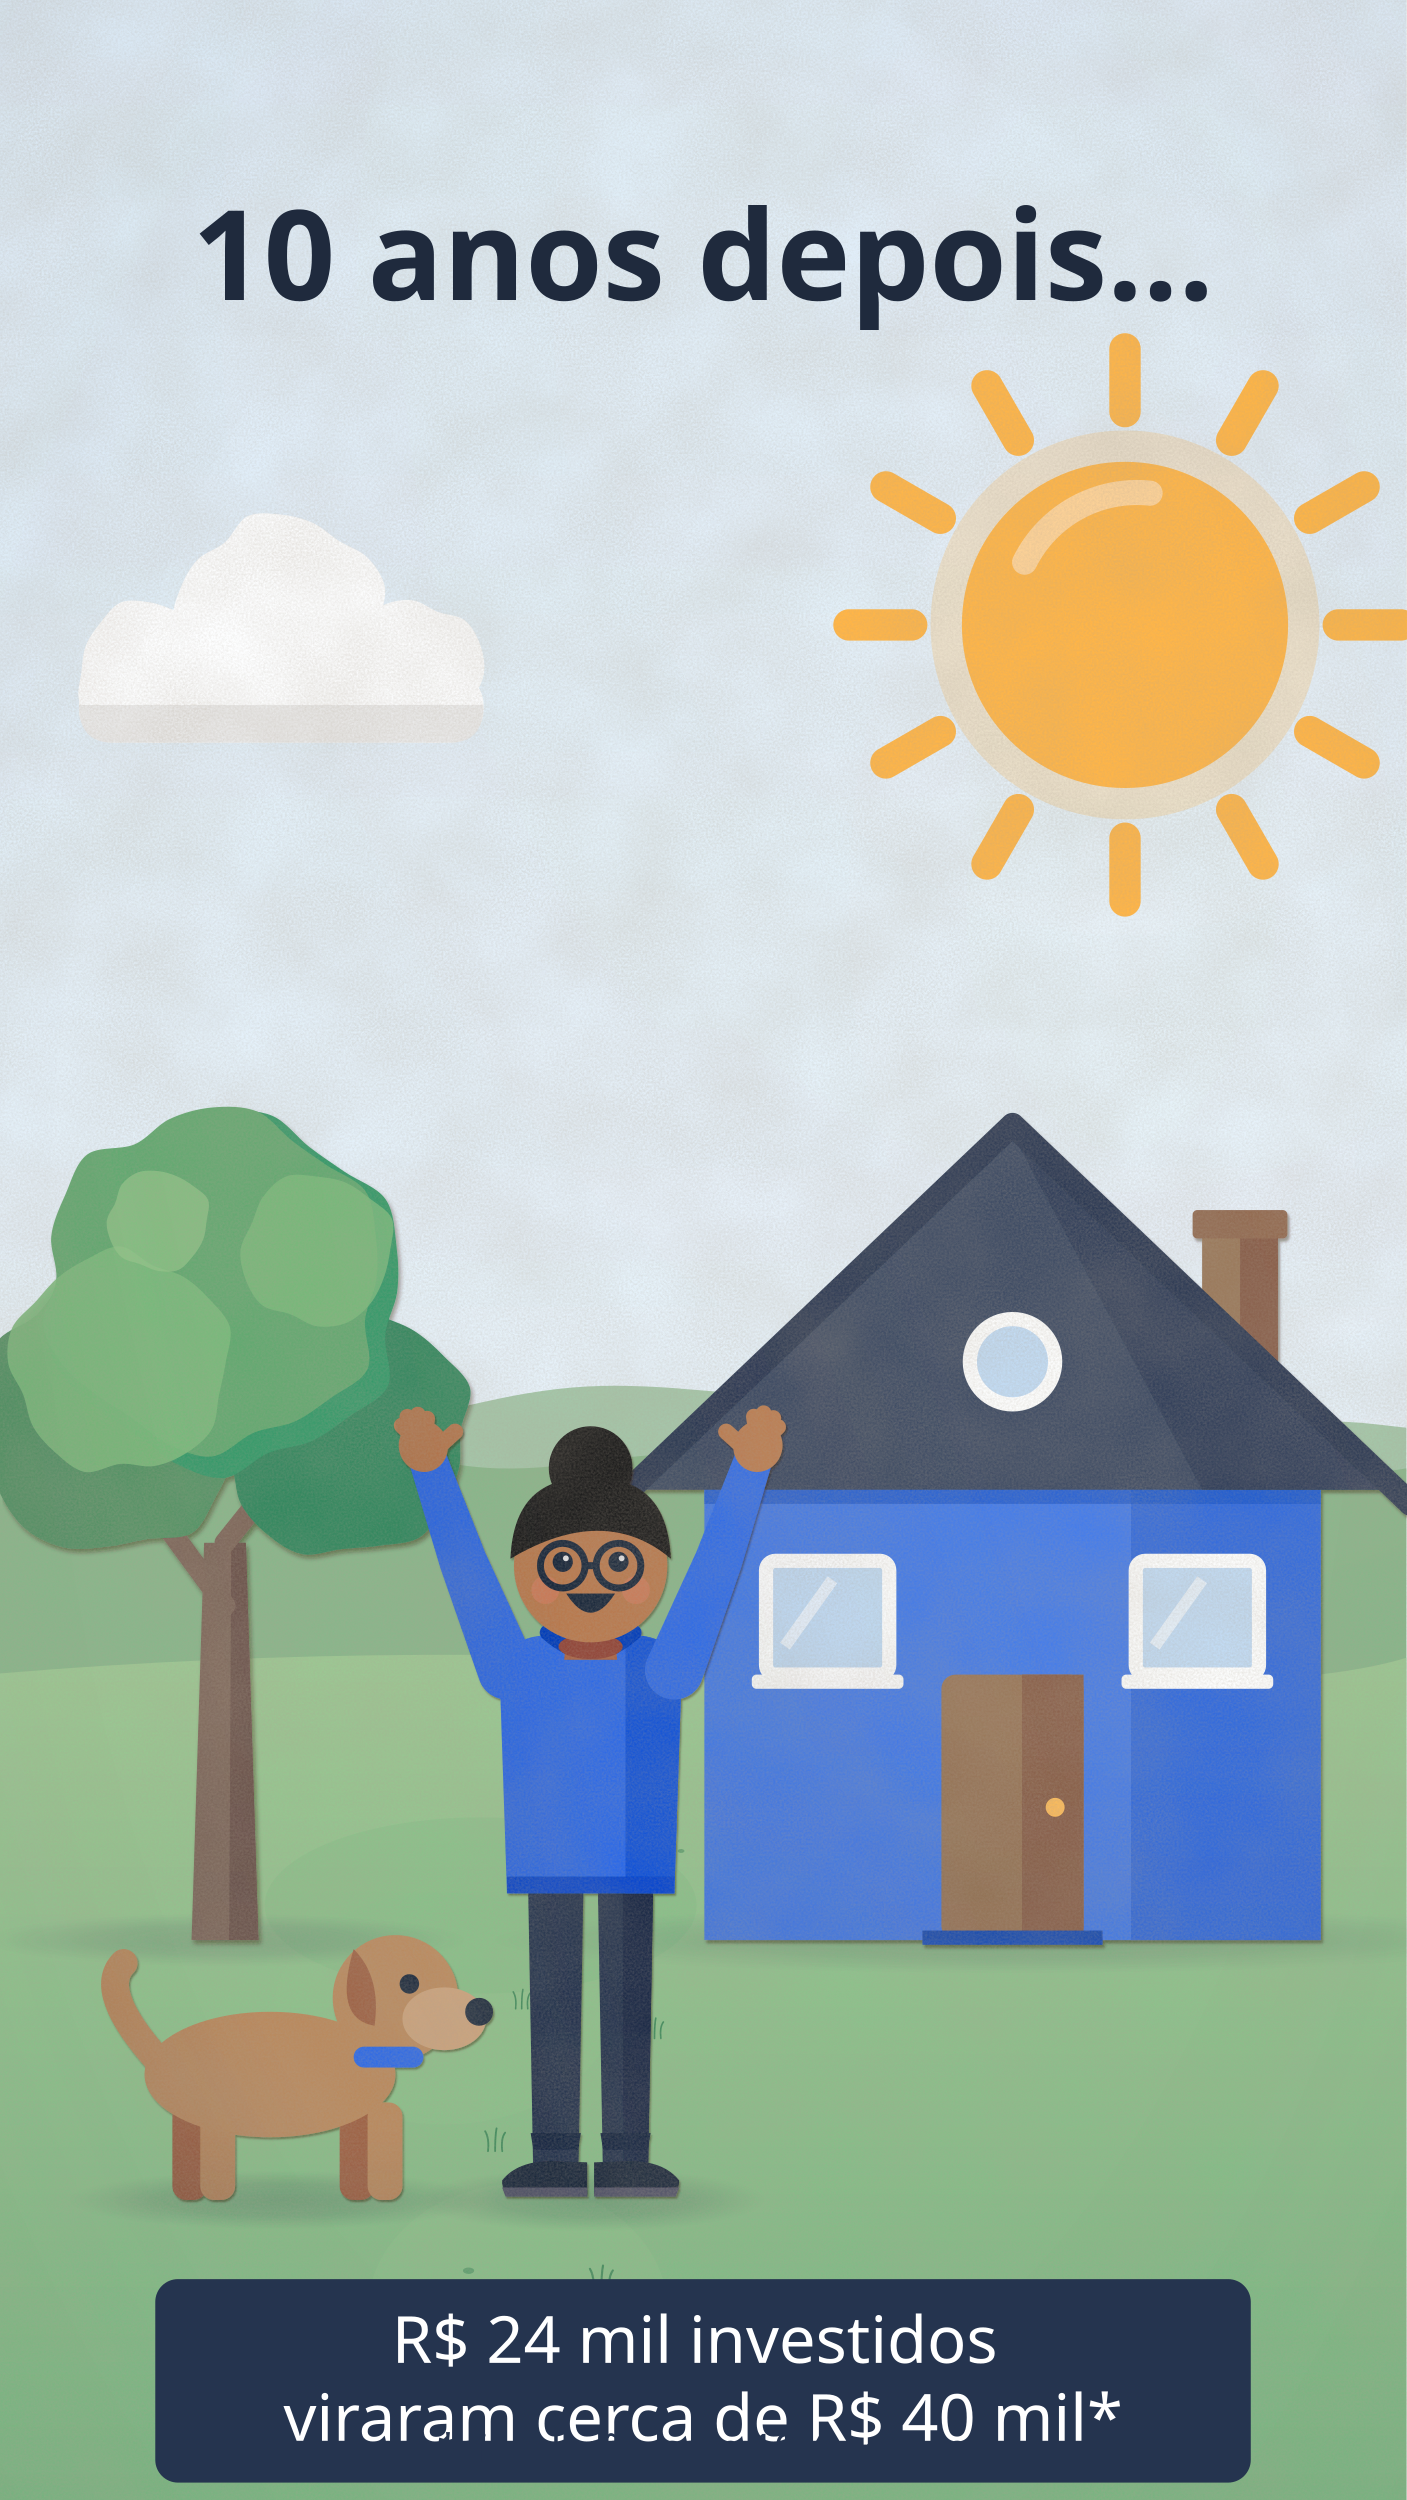
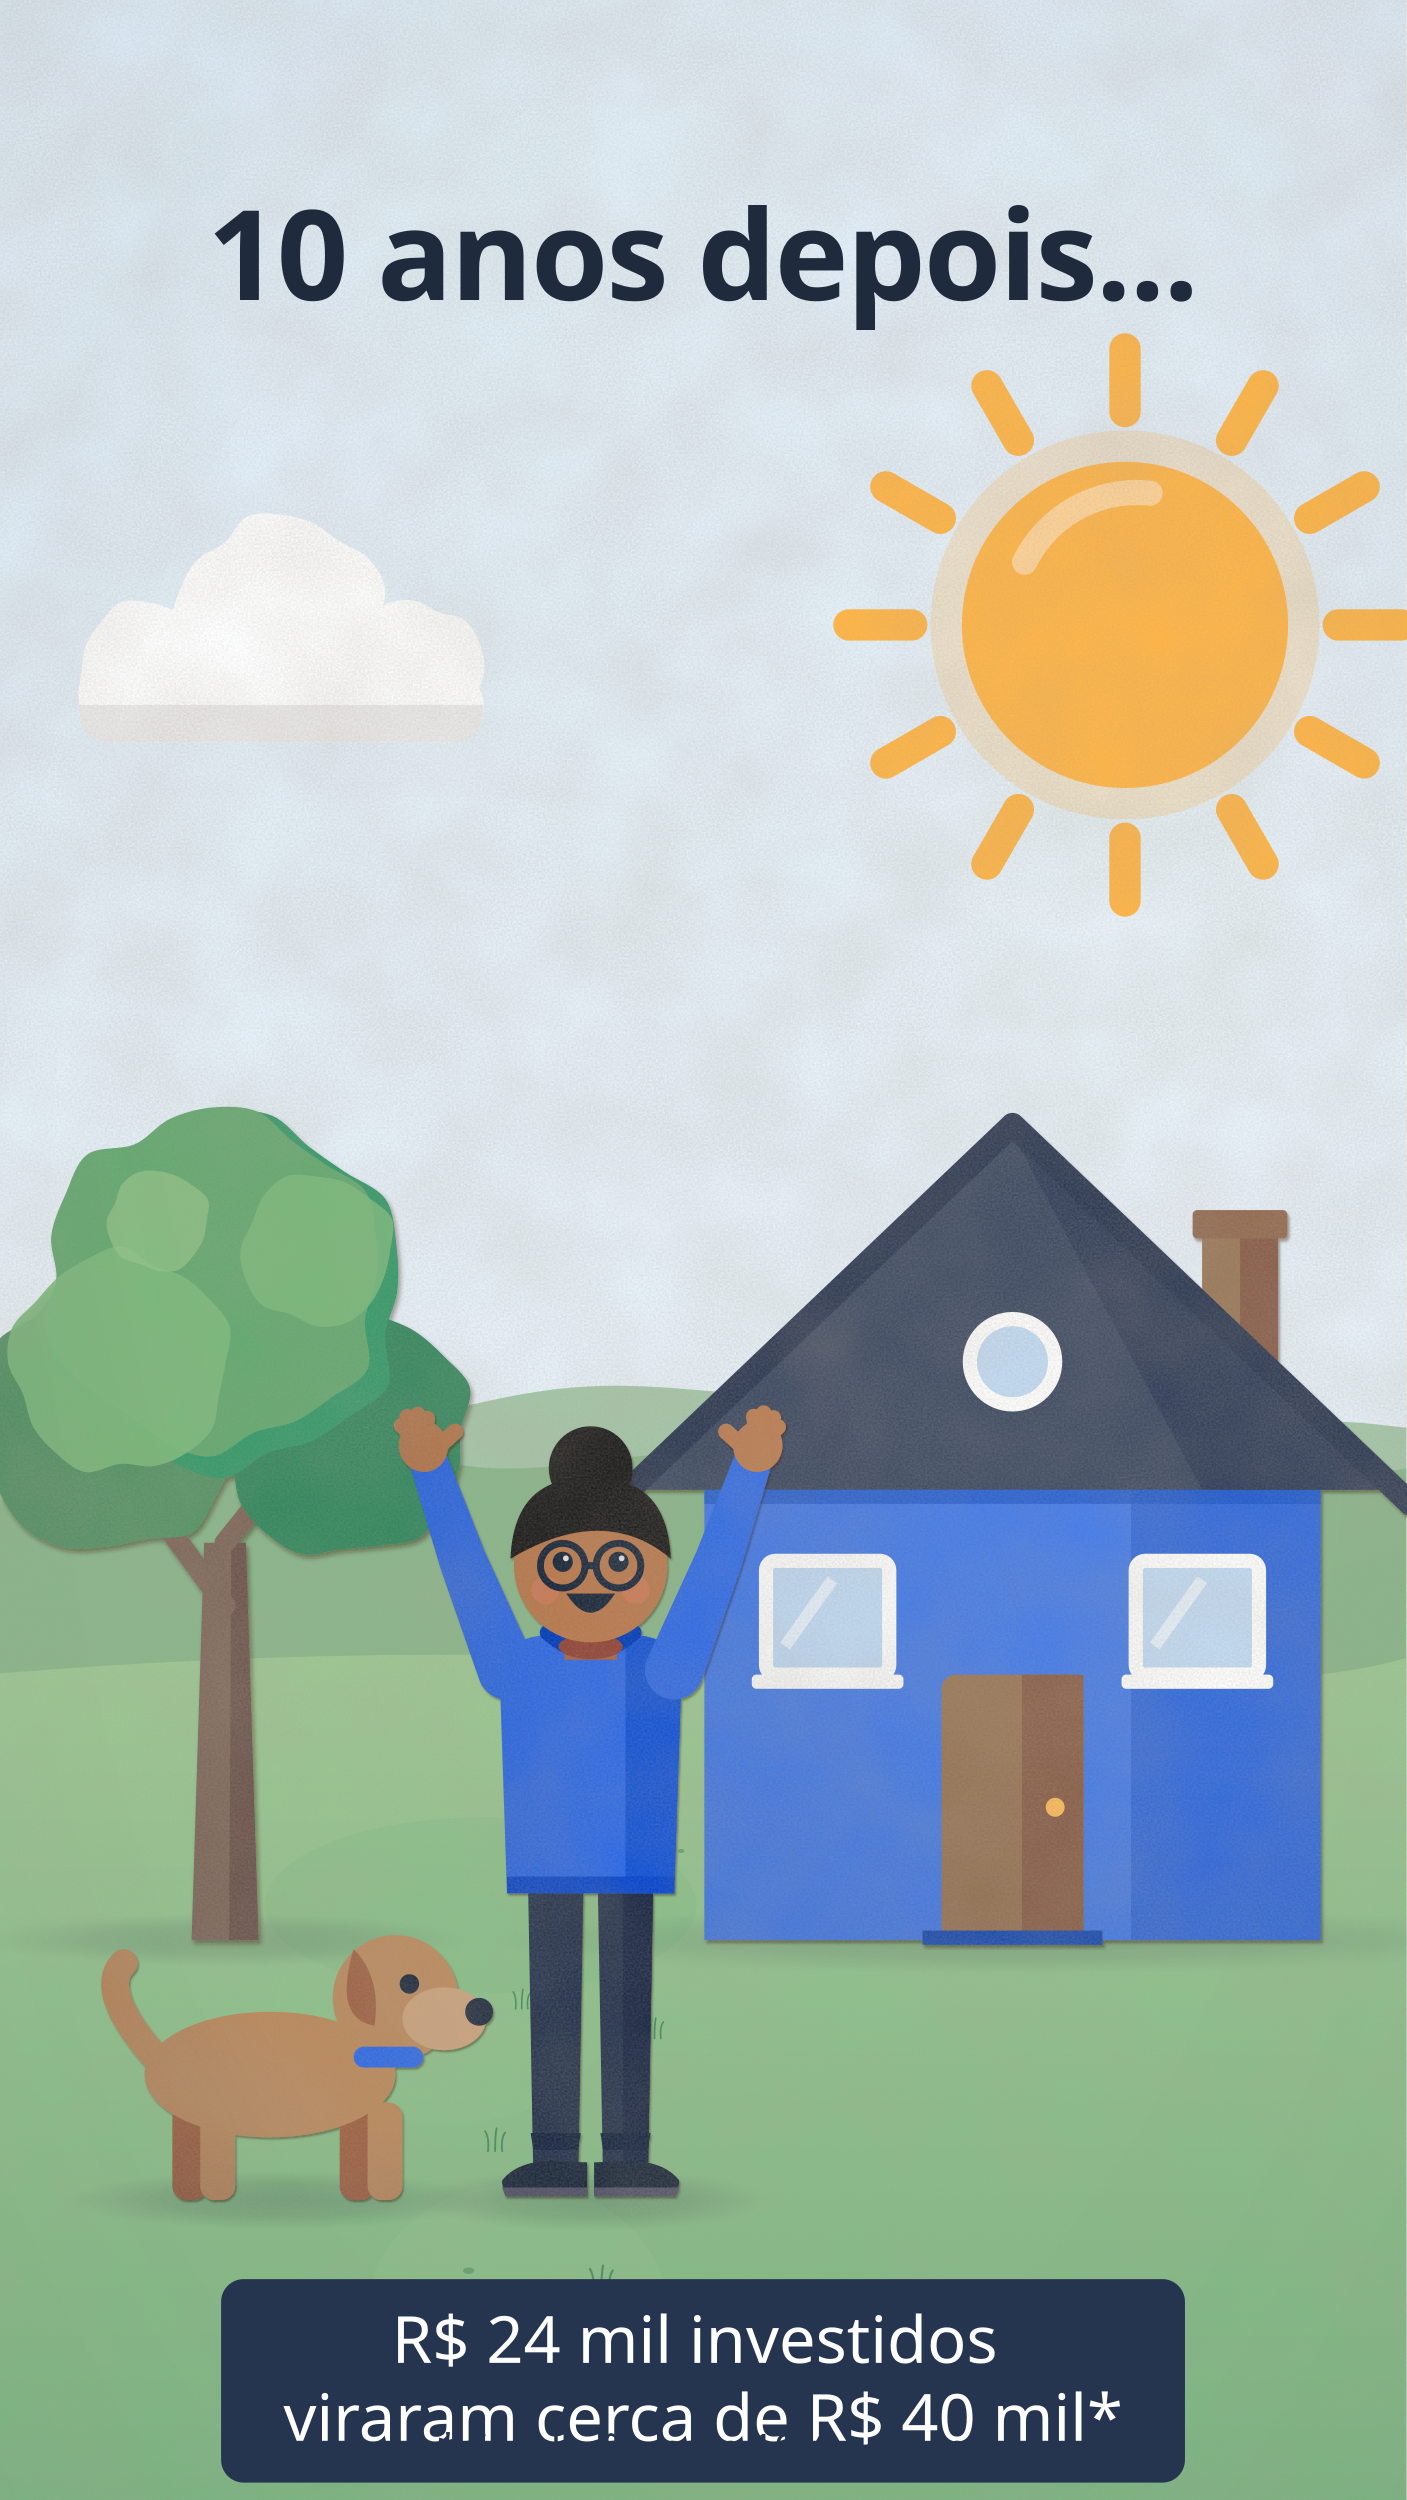
<svg xmlns="http://www.w3.org/2000/svg" width="720" height="1280" viewBox="0 0 720 1280">
  <defs>
    <linearGradient id="sky" x1="0" y1="0" x2="0" y2="1">
      <stop offset="0" stop-color="#DCEBF7" />
      <stop offset="0.55" stop-color="#e6f1f9" />
      <stop offset="0.85" stop-color="#EFF6FC" />
      <stop offset="1" stop-color="#EEF5FB" />
    </linearGradient>
    <linearGradient id="ground" x1="0" y1="0" x2="0" y2="1">
      <stop offset="0" stop-color="#9CC793" />
      <stop offset="1" stop-color="#7AB582" />
    </linearGradient>
    <radialGradient id="cshadow">
      <stop offset="0" stop-color="rgb(31,42,61)" stop-opacity="0.195" />
      <stop offset="0.55" stop-color="rgb(31,42,61)" stop-opacity="0.143" />
      <stop offset="1" stop-color="rgb(31,42,61)" stop-opacity="0" />
    </radialGradient>
    <filter id="hazeFar" color-interpolation-filters="sRGB">
      <feColorMatrix type="matrix" values="0.68 0 0 0 0.299 0 0.68 0 0 0.307 0 0 0.68 0 0.315 0 0 0 1 0" />
    </filter>
    <filter id="hazeMid" color-interpolation-filters="sRGB">
      <feColorMatrix type="matrix" values="0.87 0 0 0 0.121 0 0.87 0 0 0.125 0 0 0.87 0 0.128 0 0 0 1 0" />
    </filter>
    <linearGradient id="lgLight" x1="1" y1="0" x2="0" y2="0.35">
      <stop offset="0" stop-color="#FFF4DE" stop-opacity="0.047" />
      <stop offset="0.42" stop-color="#FFF4DE" stop-opacity="0" />
    </linearGradient>
    <linearGradient id="lgShade" x1="1" y1="0" x2="0" y2="0.35">
      <stop offset="0.6" stop-color="rgb(31,42,61)" stop-opacity="0" />
      <stop offset="1" stop-color="rgb(31,42,61)" stop-opacity="0.090" />
    </linearGradient>
    <linearGradient id="lgAO" x1="0" y1="0" x2="0" y2="1">
      <stop offset="0.72" stop-color="rgb(31,42,61)" stop-opacity="0" />
      <stop offset="1" stop-color="rgb(31,42,61)" stop-opacity="0.058" />
    </linearGradient>
    <filter id="toWhite" color-interpolation-filters="sRGB">
      <feColorMatrix values="0 0 0 0 1 0 0 0 0 1 0 0 0 0 1 0 0 0 1 0" />
    </filter>
    <filter id="castF" x="-30%" y="-30%" width="160%" height="160%" color-interpolation-filters="sRGB">
      <feColorMatrix values="0 0 0 0 0.122 0 0 0 0 0.165 0 0 0 0 0.239 0 0 0 1 0" />
      <feGaussianBlur stdDeviation="3.8" />
    </filter>
    <clipPath id="groundClip">
      <rect y="844.8" width="720" height="1280" />
    </clipPath>
    <radialGradient id="glow" cx="0.8" cy="0.15" r="0.75">
      <stop offset="0" stop-color="#FFF4DE" stop-opacity="0.099" />
      <stop offset="1" stop-color="#FFF4DE" stop-opacity="0" />
    </radialGradient>
    <linearGradient id="falloff" x1="1" y1="0" x2="0" y2="0">
      <stop offset="0.35" stop-color="rgb(31,42,61)" stop-opacity="0" />
      <stop offset="1" stop-color="rgb(31,42,61)" stop-opacity="0.023" />
    </linearGradient>
    <radialGradient id="sunGlow" cx="0.800" cy="0.363" r="0.32">
      <stop offset="0" stop-color="#FFF4DE" stop-opacity="0.068" />
      <stop offset="0.45" stop-color="#FFF4DE" stop-opacity="0.025" />
      <stop offset="1" stop-color="#FFF4DE" stop-opacity="0" />
    </radialGradient>
    <radialGradient id="vignette" cx="0.5" cy="0.5" r="0.75">
      <stop offset="0.6" stop-color="rgb(31,42,61)" stop-opacity="0" />
      <stop offset="1" stop-color="rgb(31,42,61)" stop-opacity="0.031" />
    </radialGradient>
  </defs>
  <rect width="720" height="1280" fill="url(#sky)" />
  <path d="M 0 731.2 Q 0.0 731.2 15.0 728.9 Q 30.0 726.6 45.0 725.2 Q 60.0 723.9 75.0 724.1 Q 90.0 724.3 105.0 725.9 Q 120.0 727.4 135.0 728.8 Q 150.0 730.3 165.0 730.3 Q 180.0 730.3 195.0 728.2 Q 210.0 726.2 225.0 722.8 Q 240.0 719.4 255.0 716.2 Q 270.0 713.0 285.0 711.2 Q 300.0 709.5 315.0 709.5 Q 330.0 709.6 345.0 710.7 Q 360.0 711.9 375.0 713.2 Q 390.0 714.6 405.0 715.7 Q 420.0 716.8 435.0 718.0 Q 450.0 719.3 465.0 721.2 Q 480.0 723.1 495.0 725.7 Q 510.0 728.3 525.0 730.9 Q 540.0 733.4 555.0 734.7 Q 570.0 736.1 585.0 735.6 Q 600.0 735.0 615.0 733.2 Q 630.0 731.4 645.0 729.7 Q 660.0 728.0 675.0 727.8 Q 690.0 727.5 705.0 729.3 L 720.0 731.0 L 720.0 1280.0 L 0 1280.0 Z" fill="#a4c6a9" />
  <path d="M 0 750.8 Q 0.0 750.8 15.0 749.1 Q 30.0 747.3 45.0 745.4 Q 60.0 743.5 75.0 740.9 Q 90.0 738.4 105.0 736.1 Q 120.0 733.8 135.0 733.4 Q 150.0 733.0 165.0 735.3 Q 180.0 737.6 195.0 741.4 Q 210.0 745.3 225.0 748.3 Q 240.0 751.3 255.0 751.8 Q 270.0 752.2 285.0 750.5 Q 300.0 748.8 315.0 746.9 Q 330.0 744.9 345.0 744.6 Q 360.0 744.3 375.0 745.9 Q 390.0 747.4 405.0 749.7 Q 420.0 752.0 435.0 753.7 Q 450.0 755.5 465.0 756.7 Q 480.0 758.0 495.0 759.7 Q 510.0 761.5 525.0 764.4 Q 540.0 767.3 555.0 770.4 Q 570.0 773.5 585.0 774.9 Q 600.0 776.3 615.0 774.6 Q 630.0 773.0 645.0 768.9 Q 660.0 764.8 675.0 760.6 Q 690.0 756.3 705.0 754.1 L 720.0 751.8 L 720.0 1280.0 L 0 1280.0 Z" fill="#89b68b" />
  <path d="M0 856.8 Q216 838.8 432 854.8 T720 848.8 L720 1280 L0 1280 Z" fill="url(#ground)" />
  <ellipse cx="227.2" cy="1028.3" rx="86.6" ry="59.4" fill="#91C28D" fill-opacity="0.35" stroke-opacity="0.35" />
  <ellipse cx="246.1" cy="975.6" rx="110.6" ry="45.1" fill="#80B984" fill-opacity="0.35" stroke-opacity="0.35" />
  <ellipse cx="265.1" cy="1184.0" rx="77.0" ry="65.7" fill="#91C28D" fill-opacity="0.35" stroke-opacity="0.35" />
  <g transform="translate(185.4 1088.7) scale(0.71)">
    <ellipse cx="0" cy="0" rx="3.5" ry="2" fill="#448D5F" fill-opacity="0.6" stroke-opacity="0.6" />
  </g>
  <g transform="translate(199.0 1012.4) scale(0.60)">
    <path d="M -5 0 Q -4 -9 -7 -14 M 0 0 Q 0 -11 1 -16 M 5 0 Q 4 -9 7 -13" stroke="#448D5F" stroke-width="1.3" fill="none" stroke-linecap="round" />
  </g>
  <g transform="translate(212.6 1267.3) scale(0.98)">
    <path d="M -5 0 Q -4 -9 -7 -14 M 0 0 Q 0 -11 1 -16 M 5 0 Q 4 -9 7 -13" stroke="#448D5F" stroke-width="1.3" fill="none" stroke-linecap="round" />
  </g>
  <g transform="translate(226.2 1217.2) scale(0.91)">
    <path d="M -5 0 Q -4 -9 -7 -14 M 0 0 Q 0 -11 1 -16 M 5 0 Q 4 -9 7 -13" stroke="#448D5F" stroke-width="1.3" fill="none" stroke-linecap="round" />
  </g>
  <g transform="translate(239.9 1162.6) scale(0.82)">
    <ellipse cx="0" cy="0" rx="3.5" ry="2" fill="#448D5F" fill-opacity="0.6" stroke-opacity="0.6" />
  </g>
  <g transform="translate(253.5 1101.4) scale(0.73)">
    <path d="M -5 0 Q -4 -9 -7 -14 M 0 0 Q 0 -11 1 -16 M 5 0 Q 4 -9 7 -13" stroke="#448D5F" stroke-width="1.3" fill="none" stroke-linecap="round" />
  </g>
  <g transform="translate(267.1 1028.5) scale(0.62)">
    <path d="M -5 0 Q -4 -9 -7 -14 M 0 0 Q 0 -11 1 -16 M 5 0 Q 4 -9 7 -13" stroke="#448D5F" stroke-width="1.3" fill="none" stroke-linecap="round" />
  </g>
  <g transform="translate(280.7 918.8) scale(0.46)">
    <path d="M -5 0 Q -4 -9 -7 -14 M 0 0 Q 0 -11 1 -16 M 5 0 Q 4 -9 7 -13" stroke="#448D5F" stroke-width="1.3" fill="none" stroke-linecap="round" />
  </g>
  <g transform="translate(294.3 1227.0) scale(0.92)">
    <ellipse cx="0" cy="0" rx="3.5" ry="2" fill="#448D5F" fill-opacity="0.6" stroke-opacity="0.6" />
  </g>
  <g transform="translate(307.9 1173.4) scale(0.84)">
    <path d="M -5 0 Q -4 -9 -7 -14 M 0 0 Q 0 -11 1 -16 M 5 0 Q 4 -9 7 -13" stroke="#448D5F" stroke-width="1.3" fill="none" stroke-linecap="round" />
  </g>
  <g transform="translate(335.1 1043.7) scale(0.65)">
    <path d="M -5 0 Q -4 -9 -7 -14 M 0 0 Q 0 -11 1 -16 M 5 0 Q 4 -9 7 -13" stroke="#448D5F" stroke-width="1.3" fill="none" stroke-linecap="round" />
  </g>
  <g transform="translate(348.7 947.7) scale(0.50)">
    <ellipse cx="0" cy="0" rx="3.5" ry="2" fill="#448D5F" fill-opacity="0.6" stroke-opacity="0.6" />
  </g>
  <g transform="translate(362.3 1236.6) scale(0.94)">
    <path d="M -5 0 Q -4 -9 -7 -14 M 0 0 Q 0 -11 1 -16 M 5 0 Q 4 -9 7 -13" stroke="#448D5F" stroke-width="1.3" fill="none" stroke-linecap="round" />
  </g>
  <rect width="720" height="960" fill="url(#glow)" style="mix-blend-mode: screen;" />
  <rect width="720" height="1280" fill="url(#sunGlow)" style="mix-blend-mode: screen;" />
  <g style="isolation: isolate;">
    <g id="sol" transform="translate(576.0 464.5) scale(3.212)">
      <g id="b_sol">
        <circle cx="0" cy="-45" r="31" fill="#FFB547" fill-opacity="0.25" stroke-opacity="0.25" />
        <path d="M34 -45 L44 -45" stroke="#FFB547" stroke-width="5" stroke-linecap="round" />
        <path d="M29.44 -28 L38.11 -23" stroke="#FFB547" stroke-width="5" stroke-linecap="round" />
        <path d="M17 -15.56 L22 -6.89" stroke="#FFB547" stroke-width="5" stroke-linecap="round" />
        <path d="M0 -11 L0 -1" stroke="#FFB547" stroke-width="5" stroke-linecap="round" />
        <path d="M-17 -15.56 L-22 -6.89" stroke="#FFB547" stroke-width="5" stroke-linecap="round" />
        <path d="M-29.44 -28 L-38.11 -23" stroke="#FFB547" stroke-width="5" stroke-linecap="round" />
        <path d="M-34 -45 L-44 -45" stroke="#FFB547" stroke-width="5" stroke-linecap="round" />
        <path d="M-29.44 -62 L-38.11 -67" stroke="#FFB547" stroke-width="5" stroke-linecap="round" />
        <path d="M-17 -74.44 L-22 -83.11" stroke="#FFB547" stroke-width="5" stroke-linecap="round" />
        <path d="M0 -79 L0 -89" stroke="#FFB547" stroke-width="5" stroke-linecap="round" />
        <path d="M17 -74.44 L22 -83.11" stroke="#FFB547" stroke-width="5" stroke-linecap="round" />
        <path d="M29.44 -62 L38.11 -67" stroke="#FFB547" stroke-width="5" stroke-linecap="round" />
        <circle cx="0" cy="-45" r="26" fill="#FFB547" />
        <path d="M-16 -55 A20 20 0 0 1 4 -66" stroke="#FFD397" stroke-width="4" fill="none" stroke-linecap="round" />
      </g>
    </g>
  </g>
  <g style="isolation: isolate;">
    <g id="nuvem" transform="translate(144.0 380.2) scale(2.409)">
      <g id="b_nuvem">
        <g opacity="0.94">
          <path d="M-12.7 -15C-12.95 -13.14 -14.51 -11.53 -15.23 -9.71C-15.96 -7.89 -15.93 -5.58 -17.07 -4.07C-18.2 -2.55 -20.23 -1.31 -22.05 -0.64C-23.87 0.03 -26.09 0.14 -28 -0.05C-29.91 -0.24 -31.73 -1.03 -33.48 -1.77C-35.23 -2.51 -36.95 -3.3 -38.52 -4.48C-40.09 -5.66 -42.24 -7.08 -42.9 -8.83C-43.56 -10.58 -42.7 -13.04 -42.47 -15C-42.24 -16.96 -42.19 -18.86 -41.52 -20.6C-40.85 -22.34 -39.68 -23.92 -38.45 -25.45C-37.21 -26.98 -35.86 -29.05 -34.12 -29.78C-32.38 -30.5 -29.92 -30.1 -28 -29.81C-26.08 -29.52 -24.4 -28.72 -22.59 -28.06C-20.78 -27.4 -18.61 -27.05 -17.14 -25.86C-15.67 -24.67 -14.5 -22.71 -13.76 -20.9C-13.02 -19.09 -12.46 -16.86 -12.7 -15Z" fill="#FFFFFF" />
          <path d="M21.01 -26C20.76 -23.7 21.01 -21.5 20.48 -19.34C19.96 -17.18 18.95 -15.11 17.84 -13.04C16.74 -10.97 15.76 -8.07 13.85 -6.93C11.95 -5.8 8.73 -6.66 6.42 -6.24C4.11 -5.83 2.22 -4.68 0 -4.45C-2.22 -4.21 -4.61 -4.36 -6.88 -4.83C-9.15 -5.3 -11.88 -5.83 -13.61 -7.27C-15.34 -8.7 -16.23 -11.4 -17.27 -13.45C-18.31 -15.5 -18.9 -17.46 -19.85 -19.55C-20.8 -21.64 -22.73 -23.77 -22.99 -26C-23.24 -28.23 -22.23 -30.79 -21.36 -32.94C-20.49 -35.09 -19.31 -37.3 -17.76 -38.9C-16.2 -40.5 -13.77 -41 -12.01 -42.53C-10.25 -44.06 -9.18 -47.1 -7.18 -48.09C-5.18 -49.07 -2.32 -48.68 0 -48.45C2.32 -48.21 4.68 -47.6 6.72 -46.67C8.76 -45.74 10.32 -44.09 12.25 -42.86C14.19 -41.64 16.7 -40.93 18.32 -39.31C19.95 -37.69 21.55 -35.37 22 -33.15C22.45 -30.93 21.27 -28.3 21.01 -26Z" fill="#FFFFFF" />
          <path d="M43.12 -15C42.92 -13.11 41.81 -11.36 41.07 -9.59C40.32 -7.81 39.8 -5.92 38.64 -4.36C37.48 -2.8 35.9 -0.87 34.12 -0.22C32.35 0.43 29.95 -0.26 28 -0.47C26.05 -0.68 24.13 -0.79 22.4 -1.47C20.66 -2.16 19.15 -3.37 17.6 -4.6C16.05 -5.83 13.81 -7.1 13.1 -8.83C12.4 -10.56 13.08 -13.06 13.36 -15C13.64 -16.94 14.12 -18.69 14.77 -20.48C15.42 -22.27 16.04 -24.27 17.25 -25.75C18.47 -27.23 20.26 -28.61 22.05 -29.36C23.84 -30.1 26.13 -30.49 28 -30.22C29.87 -29.96 31.46 -28.47 33.29 -27.77C35.12 -27.06 37.49 -27.13 38.98 -25.98C40.48 -24.84 41.56 -22.73 42.24 -20.9C42.93 -19.07 43.31 -16.89 43.12 -15Z" fill="#FFFFFF" />
          <rect x="-43" y="-15" width="86" height="15" rx="7" fill="#FFFFFF" />
        </g>
        <path d="M-43 -8 Q-43 0 -36 0 L36 0 Q43 0 43 -8 Z" fill="#E8E8E8" fill-opacity="0.9" stroke-opacity="0.9" />
      </g>
    </g>
  </g>
  <g transform="translate(518.4 993.3) scale(2.427)" filter="url(#hazeMid)">
    <ellipse cx="0" cy="0" rx="110.0" ry="7.0" fill="url(#cshadow)" />
  </g>
  <g style="isolation: isolate;">
    <filter id="dr_casa" x="-20%" y="-20%" width="140%" height="150%">
      <feGaussianBlur in="SourceAlpha" stdDeviation="0.907" />
      <feOffset dx="1.030" dy="1.648" result="b" />
      <feFlood flood-color="#2B1D10" flood-opacity="0.42" />
      <feComposite in2="b" operator="in" result="sh" />
      <feMerge>
        <feMergeNode in="sh" />
        <feMergeNode in="SourceGraphic" />
      </feMerge>
    </filter>
    <g filter="url(#dr_casa)">
      <g id="casa" transform="translate(518.4 993.3) scale(2.427)" filter="url(#hazeMid)">
        <g id="b_casa">
          <rect x="40" y="-150" width="16" height="32" rx="0" fill="#8E6542" />
          <rect x="48" y="-150" width="8" height="32" rx="0" fill="#794630" />
          <rect x="38" y="-154" width="20" height="6" rx="1" fill="#845538" />
          <rect x="-65" y="-100" width="130" height="100" rx="0" fill="#2E6BE6" />
          <rect x="25" y="-100" width="40" height="100" rx="0" fill="#1957D7" />
          <path d="M-65 -100 L65 -100 L65 -92 L-65 -92 Z" fill="#003EBC" fill-opacity="0.6" stroke-opacity="0.6" />
          <path d="M-80 -95 L0 -170 L80 -95 Z" fill="#25344F" />
          <path d="M0 -170 L80 -95 L40 -95 Z" fill="#182743" />
          <path d="M-84 -92 L0 -172 L84 -92" stroke="#101F3B" stroke-width="5" fill="none" stroke-linejoin="round" stroke-linecap="round" />
          <rect x="-15" y="-56" width="30" height="56" rx="3" fill="#8E6542" />
          <rect x="2" y="-56" width="13" height="56" rx="0" fill="#7E4E34" />
          <circle cx="9" cy="-28" r="2" fill="#FFB547" />
          <rect x="-19" y="-2" width="38" height="3" rx="0" fill="#0036A9" />
          <rect x="-52" y="-80" width="26" height="24" rx="2" fill="#BCD7F2" stroke="#FFFFFF" stroke-width="3" />
          <path d="M-48 -62 L-38 -76" stroke="#FFFFFF" stroke-width="2.5" fill-opacity="0.6" stroke-opacity="0.6" />
          <rect x="-55" y="-56" width="32" height="3" rx="1" fill="#FFFFFF" />
          <rect x="26" y="-80" width="26" height="24" rx="2" fill="#BCD7F2" stroke="#FFFFFF" stroke-width="3" />
          <path d="M30 -62 L40 -76" stroke="#FFFFFF" stroke-width="2.5" fill-opacity="0.6" stroke-opacity="0.6" />
          <rect x="23" y="-56" width="32" height="3" rx="1" fill="#FFFFFF" />
          <circle cx="0" cy="-122" r="9" fill="#BCD7F2" stroke="#FFFFFF" stroke-width="3" />
        </g>
      </g>
    </g>
    <mask id="mk_casa" maskUnits="userSpaceOnUse" x="246.6" y="483.7" width="543.6" height="509.6">
      <use href="#b_casa" transform="translate(518.4 993.3) scale(2.427)" filter="url(#toWhite)" />
    </mask>
    <g mask="url(#mk_casa)" opacity="0.6">
      <rect x="246.6" y="483.7" width="543.6" height="509.6" fill="url(#lgLight)" style="mix-blend-mode: screen;" />
      <rect x="246.6" y="483.7" width="543.6" height="509.6" fill="url(#lgShade)" style="mix-blend-mode: multiply;" />
      <rect x="324.3" y="568.6" width="388.3" height="424.7" fill="url(#lgAO)" style="mix-blend-mode: multiply;" />
    </g>
  </g>
  <g transform="translate(115.2 993.3) scale(2.141)" filter="url(#hazeMid)">
    <ellipse cx="0" cy="0" rx="57.5" ry="6.3" fill="url(#cshadow)" />
  </g>
  <g style="isolation: isolate;">
    <filter id="dr_arv" x="-20%" y="-20%" width="140%" height="150%">
      <feGaussianBlur in="SourceAlpha" stdDeviation="1.027" />
      <feOffset dx="1.168" dy="1.868" result="b" />
      <feFlood flood-color="#2B1D10" flood-opacity="0.42" />
      <feComposite in2="b" operator="in" result="sh" />
      <feMerge>
        <feMergeNode in="sh" />
        <feMergeNode in="SourceGraphic" />
      </feMerge>
    </filter>
    <g filter="url(#dr_arv)">
      <g id="arv" transform="translate(115.2 993.3) scale(2.141)" filter="url(#hazeMid)">
        <g id="b_arv">
          <path d="M-8 0 L-5 -95 L5 -95 L8 0 Z" fill="#6E5444" />
          <path d="M1 0 L1.5 -95 L5 -95 L8 0 Z" fill="#5A3C33" />
          <path d="M0 -80 L-22 -110 M0 -95 L20 -120" stroke="#6E5444" stroke-width="5" stroke-linecap="round" />
          <path d="M2.31 -125C1.89 -121.62 2.66 -118.41 1.93 -115.28C1.19 -112.14 -0.48 -109.19 -2.12 -106.2C-3.76 -103.21 -5.17 -99.06 -7.91 -97.35C-10.65 -95.63 -15.2 -96.45 -18.55 -95.91C-21.9 -95.37 -24.74 -94.46 -28 -94.11C-31.26 -93.76 -34.89 -93.13 -38.14 -93.8C-41.39 -94.47 -44.94 -96.04 -47.51 -98.14C-50.09 -100.24 -52.11 -103.47 -53.6 -106.4C-55.08 -109.34 -55.06 -112.67 -56.41 -115.77C-57.76 -118.87 -61.27 -121.79 -61.69 -125C-62.11 -128.21 -60.24 -131.92 -58.94 -135.05C-57.64 -138.19 -56.14 -141.47 -53.9 -143.82C-51.66 -146.16 -48.12 -146.96 -45.53 -149.12C-42.93 -151.28 -41.25 -155.28 -38.33 -156.78C-35.4 -158.28 -31.33 -158.46 -28 -158.11C-24.67 -157.76 -21.38 -156.03 -18.36 -154.67C-15.34 -153.3 -12.65 -151.69 -9.89 -149.92C-7.14 -148.15 -4.21 -146.42 -1.82 -144.02C0.57 -141.63 3.77 -138.72 4.46 -135.55C5.14 -132.38 2.73 -128.38 2.31 -125Z" fill="#3D8550" />
          <path d="M56.38 -122C55.94 -118.83 56.6 -115.88 55.95 -112.92C55.3 -109.96 54.02 -106.99 52.46 -104.23C50.91 -101.47 49.2 -98.02 46.62 -96.37C44.05 -94.72 40.1 -94.79 36.99 -94.32C33.89 -93.84 31.11 -93.84 28 -93.51C24.89 -93.17 21.36 -91.7 18.35 -92.31C15.34 -92.92 12.38 -95.14 9.95 -97.15C7.51 -99.16 5.16 -101.68 3.76 -104.39C2.36 -107.1 2.77 -110.47 1.54 -113.4C0.31 -116.34 -3.18 -118.99 -3.62 -122C-4.06 -125.01 -2.37 -128.54 -1.11 -131.46C0.15 -134.37 1.84 -137.25 3.92 -139.49C6 -141.74 8.93 -142.93 11.36 -144.91C13.78 -146.89 15.68 -149.95 18.45 -151.38C21.23 -152.81 24.93 -153.84 28 -153.51C31.07 -153.17 34.03 -150.68 36.89 -149.37C39.76 -148.07 42.64 -147.31 45.21 -145.69C47.78 -144.07 50.07 -141.95 52.3 -139.65C54.53 -137.36 57.92 -134.88 58.6 -131.94C59.28 -129 56.82 -125.17 56.38 -122Z" fill="#19784A" />
          <path d="M41.17 -155C40.72 -151.46 38.68 -148.48 38.31 -144.73C37.94 -140.99 40.38 -135.76 38.96 -132.51C37.53 -129.26 32.8 -127.46 29.75 -125.25C26.69 -123.05 23.86 -120.74 20.62 -119.28C17.39 -117.82 13.76 -117.92 10.32 -116.47C6.89 -115.01 3.57 -111.02 0 -110.54C-3.57 -110.06 -7.73 -112.01 -11.09 -113.61C-14.45 -115.21 -17.15 -118.06 -20.13 -120.13C-23.12 -122.19 -26.1 -123.8 -29 -126C-31.89 -128.21 -35.24 -130.42 -37.49 -133.36C-39.74 -136.29 -42.21 -140 -42.5 -143.61C-42.79 -147.22 -39.55 -151.29 -39.21 -155C-38.87 -158.71 -40.84 -162.29 -40.46 -165.84C-40.08 -169.39 -38.44 -172.89 -36.92 -176.32C-35.41 -179.74 -34.27 -184.28 -31.38 -186.38C-28.49 -188.48 -23 -187.42 -19.57 -188.89C-16.14 -190.37 -14.04 -193.7 -10.78 -195.24C-7.52 -196.78 -3.68 -197.84 0 -198.16C3.68 -198.47 7.94 -198.52 11.28 -197.12C14.63 -195.71 17.16 -191.98 20.06 -189.74C22.96 -187.5 25.61 -185.77 28.67 -183.67C31.73 -181.57 36.34 -180.11 38.39 -177.16C40.45 -174.22 40.54 -169.68 41 -165.99C41.47 -162.29 41.62 -158.54 41.17 -155Z" fill="#1A8C54" />
          <path d="M36.21 -158C35.78 -154.63 33.84 -151.79 33.49 -148.22C33.13 -144.65 35.46 -139.67 34.1 -136.58C32.74 -133.49 28.24 -131.77 25.33 -129.67C22.42 -127.57 19.72 -125.38 16.64 -123.98C13.56 -122.59 10.11 -122.69 6.83 -121.3C3.56 -119.91 0.4 -116.11 -3 -115.66C-6.4 -115.2 -10.37 -117.06 -13.56 -118.58C-16.76 -120.11 -19.33 -122.82 -22.17 -124.79C-25.02 -126.76 -27.86 -128.29 -30.61 -130.39C-33.37 -132.48 -36.56 -134.59 -38.7 -137.39C-40.85 -140.18 -43.2 -143.72 -43.48 -147.15C-43.75 -150.59 -40.67 -154.47 -40.35 -158C-40.02 -161.53 -41.9 -164.94 -41.54 -168.33C-41.17 -171.71 -39.61 -175.04 -38.16 -178.3C-36.72 -181.56 -35.64 -185.89 -32.89 -187.89C-30.13 -189.88 -24.91 -188.87 -21.64 -190.28C-18.37 -191.69 -16.37 -194.85 -13.27 -196.32C-10.16 -197.79 -6.5 -198.8 -3 -199.1C0.5 -199.4 4.56 -199.45 7.75 -198.11C10.93 -196.77 13.34 -193.22 16.1 -191.09C18.86 -188.95 21.39 -187.3 24.3 -185.3C27.21 -183.31 31.6 -181.92 33.56 -179.11C35.52 -176.3 35.61 -171.98 36.05 -168.46C36.49 -164.95 36.64 -161.37 36.21 -158Z" fill="#4E9E5C" />
          <path d="M0.14 -138C-0.3 -135.31 -0.88 -132.99 -1.43 -130.34C-1.98 -127.7 -1.85 -124.46 -3.17 -122.14C-4.48 -119.82 -7.02 -117.88 -9.32 -116.42C-11.62 -114.95 -14.38 -113.77 -16.99 -113.34C-19.6 -112.92 -22.25 -114.1 -25 -113.87C-27.75 -113.63 -30.88 -111.47 -33.47 -111.92C-36.07 -112.37 -38.5 -114.76 -40.57 -116.57C-42.64 -118.39 -44.63 -120.5 -45.91 -122.81C-47.2 -125.12 -47.28 -127.91 -48.27 -130.44C-49.26 -132.97 -51.43 -135.34 -51.86 -138C-52.3 -140.66 -51.99 -143.96 -50.89 -146.41C-49.78 -148.86 -47.07 -150.69 -45.24 -152.7C-43.4 -154.72 -41.91 -156.8 -39.88 -158.49C-37.85 -160.17 -35.54 -161.57 -33.06 -162.8C-30.58 -164.03 -27.61 -166.1 -25 -165.87C-22.39 -165.63 -19.91 -162.58 -17.41 -161.37C-14.91 -160.17 -12.26 -159.97 -10 -158.64C-7.74 -157.31 -5.71 -155.39 -3.84 -153.37C-1.98 -151.35 0.52 -149.07 1.18 -146.51C1.85 -143.95 0.57 -140.69 0.14 -138Z" fill="#6BB36A" fill-opacity="0.9" stroke-opacity="0.9" />
          <path d="M-4.4 -172C-4.6 -170.43 -4.68 -168.93 -5.22 -167.53C-5.75 -166.14 -6.62 -164.82 -7.61 -163.61C-8.6 -162.4 -9.74 -160.86 -11.14 -160.26C-12.54 -159.66 -14.47 -159.79 -16 -160.02C-17.53 -160.26 -18.84 -161.1 -20.29 -161.64C-21.74 -162.18 -23.55 -162.33 -24.72 -163.28C-25.9 -164.22 -26.77 -165.84 -27.36 -167.29C-27.95 -168.75 -28.45 -170.51 -28.26 -172C-28.08 -173.49 -26.84 -174.8 -26.25 -176.24C-25.65 -177.69 -25.59 -179.46 -24.68 -180.68C-23.77 -181.9 -22.24 -183.05 -20.8 -183.58C-19.35 -184.11 -17.54 -184.04 -16 -183.88C-14.46 -183.73 -12.97 -183.26 -11.58 -182.67C-10.19 -182.08 -8.91 -181.3 -7.65 -180.35C-6.4 -179.39 -4.58 -178.34 -4.04 -176.95C-3.5 -175.56 -4.21 -173.57 -4.4 -172Z" fill="#86BF79" fill-opacity="0.7" stroke-opacity="0.7" />
          <path d="M39.51 -165C39.18 -162.66 38.77 -160.51 37.98 -158.38C37.19 -156.25 36.24 -154.01 34.78 -152.22C33.31 -150.44 31.31 -148.56 29.18 -147.65C27.06 -146.75 24.26 -146.45 22 -146.78C19.74 -147.11 17.83 -148.8 15.64 -149.64C13.45 -150.49 10.62 -150.46 8.84 -151.84C7.06 -153.22 5.81 -155.75 4.95 -157.94C4.1 -160.13 3.48 -162.75 3.72 -165C3.97 -167.25 5.53 -169.31 6.44 -171.44C7.35 -173.58 7.79 -175.97 9.17 -177.83C10.54 -179.7 12.56 -181.84 14.7 -182.63C16.84 -183.42 19.67 -182.81 22 -182.57C24.33 -182.32 26.63 -182.04 28.7 -181.19C30.78 -180.33 32.58 -178.91 34.45 -177.45C36.32 -175.99 39.09 -174.5 39.93 -172.43C40.78 -170.35 39.83 -167.34 39.51 -165Z" fill="#6BB36A" fill-opacity="0.8" stroke-opacity="0.8" />
        </g>
      </g>
    </g>
    <mask id="mk_arv" maskUnits="userSpaceOnUse" x="-57.2" y="466.5" width="344.7" height="526.7">
      <use href="#b_arv" transform="translate(115.2 993.3) scale(2.141)" filter="url(#toWhite)" />
    </mask>
    <g mask="url(#mk_arv)" opacity="0.6">
      <rect x="-57.2" y="466.5" width="344.7" height="526.7" fill="url(#lgLight)" style="mix-blend-mode: screen;" />
      <rect x="-57.2" y="466.5" width="344.7" height="526.7" fill="url(#lgShade)" style="mix-blend-mode: multiply;" />
      <rect x="-7.9" y="554.3" width="246.2" height="438.9" fill="url(#lgAO)" style="mix-blend-mode: multiply;" />
    </g>
  </g>
  <g transform="translate(302.4 1126.4) scale(3.569)">
    <ellipse cx="0" cy="0" rx="25.0" ry="4.5" fill="url(#cshadow)" />
  </g>
  <g style="isolation: isolate;">
    <filter id="dr_eu" x="-20%" y="-20%" width="140%" height="150%">
      <feGaussianBlur in="SourceAlpha" stdDeviation="0.616" />
      <feOffset dx="0.701" dy="1.121" result="b" />
      <feFlood flood-color="#2B1D10" flood-opacity="0.42" />
      <feComposite in2="b" operator="in" result="sh" />
      <feMerge>
        <feMergeNode in="sh" />
        <feMergeNode in="SourceGraphic" />
      </feMerge>
    </filter>
    <g filter="url(#dr_eu)">
      <g id="eu" transform="translate(302.4 1126.4) scale(3.569)">
        <g id="b_eu">
          <g transform="scale(1 1)">
            <path d="M-9 -47 L-1 -47 L-1.8 -2 L-8.2 -2 Z" fill="#25344F" />
            <path d="M1 -47 L9 -47 L8.2 -2 L1.8 -2 Z" fill="#25344F" />
            <path d="M4.6 -47 L9 -47 L8.2 -2 L4.68 -2 Z" fill="#1C2B47" />
            <path d="M-8.6 -9.6 L-1.4 -9.6 L-1.8 -7.2 L-8.2 -7.2 Z" fill="#172642" />
            <path d="M1.4 -9.6 L8.6 -9.6 L8.2 -7.2 L1.8 -7.2 Z" fill="#172642" />
            <path d="M-0.5 -5.4 L-0.5 -0.8 L-11 -0.8 Q-12.7 -0.8 -12.7 -2.8 Q-10.5 -5.6 -5.5 -5.6 Z" fill="#1F2A3D" />
            <path d="M-0.5 -1.8 L-12.7 -1.8 L-12.2 -0.5 L-0.5 -0.5 Z" fill="#56586C" />
            <path d="M0.5 -5.4 L0.5 -0.8 L11 -0.8 Q12.7 -0.8 12.7 -2.8 Q10.5 -5.6 5.5 -5.6 Z" fill="#1F2A3D" />
            <path d="M0.5 -1.8 L12.7 -1.8 L12.2 -0.5 L0.5 -0.5 Z" fill="#56586C" />
            <path d="M-13 -74 Q-13 -81 -6 -81 L6 -81 Q13 -81 13 -74 L12 -44 L-12 -44 Z" fill="#2E6BE6" />
            <path d="M5 -81 L6 -81 Q13 -81 13 -74 L12 -44 L5 -44 Z" fill="#1755D6" />
            <path d="M-6 -81 Q0 -76 6 -81" stroke="#0041C5" stroke-width="1.5" fill="none" />
            <path d="M-12 -46.4 L12 -46.4 L12 -44 L-12 -44 Z" fill="#0849CD" />
            <path d="M-6.2 -81.4 Q0 -75.8 6.2 -81.4" stroke="#003EBC" stroke-width="2.2" fill="none" stroke-linecap="round" />
          </g>
          <g transform="translate(0 0) scale(1) rotate(0 0 -82)">
            <path d="M-3 -85 L3 -85 L3.8 -77.5 L-3.8 -77.5 Z" fill="#A86344" />
            <ellipse cx="0" cy="-79.4" rx="4.6" ry="1.8" fill="#914538" />
            <circle cx="0" cy="-105" r="6" fill="#1E1A1A" />
            <circle cx="0" cy="-91" r="11" fill="#B87A50" />
            <path d="M-11.5 -92 Q-11 -104 0 -103.5 Q11 -104 11.5 -92 Q2 -100 -11.5 -92 Z" fill="#1E1A1A" />
            <circle cx="-4" cy="-91.55" r="1.45" fill="#1F2A3D" />
            <circle cx="-3.55" cy="-92.05" r="0.42" fill="#FFFFFF" fill-opacity="0.85" stroke-opacity="0.85" />
            <circle cx="4" cy="-91.55" r="1.45" fill="#1F2A3D" />
            <circle cx="4.45" cy="-92.05" r="0.42" fill="#FFFFFF" fill-opacity="0.85" stroke-opacity="0.85" />
            <path d="M-3.5 -87 Q0 -81.5 3.5 -87 Z" fill="#1F2A3D" />
            <circle cx="-6.5" cy="-87.5" r="2" fill="#E9806E" fill-opacity="0.35" stroke-opacity="0.35" />
            <circle cx="6.5" cy="-87.5" r="2" fill="#E9806E" fill-opacity="0.35" stroke-opacity="0.35" />
            <g stroke="#1F2A3D" stroke-width="1" fill="none">
              <circle cx="-4" cy="-91" r="3.2" />
              <circle cx="4" cy="-91" r="3.2" />
              <path d="M-0.8 -91 L0.8 -91" />
            </g>
          </g>
          <g transform="scale(1 1)">
            <path d="M-8.1 -77.57L-8.1 -77.57L-15.16 -92.96L-21.03 -107.77A2.7 2.7 0 0 0 -26.13 -106.01L-26.13 -106.01L-21.53 -90.58L-15.9 -74.43A4.2 4.2 0 0 0 -8.1 -77.57Z" fill="#2E6BE6" />
            <g transform="translate(-23.58 -106.89) rotate(-109.1)">
              <ellipse cx="1.3" cy="0" rx="3.7" ry="3.5" fill="#B87A50" />
              <path d="M3 -0.86 L5.14 -1.95" stroke="#B87A50" stroke-width="2.25" stroke-linecap="round" />
              <path d="M3 -0.3 L6.06 -0.78" stroke="#B87A50" stroke-width="2.25" stroke-linecap="round" />
              <path d="M3 0.3 L5.86 0.75" stroke="#B87A50" stroke-width="2.25" stroke-linecap="round" />
              <path d="M3 0.86 L4.87 1.82" stroke="#B87A50" stroke-width="2.25" stroke-linecap="round" />
              <path d="M0.6 2.2 L1.8 5" stroke="#B87A50" stroke-width="2.3" stroke-linecap="round" />
            </g>
            <path d="M15.9 -74.43L15.9 -74.43L21.53 -90.58L26.13 -106.01A2.7 2.7 0 0 0 21.03 -107.77L21.03 -107.77L15.16 -92.96L8.1 -77.57A4.2 4.2 0 0 0 15.9 -74.43Z" fill="#2E6BE6" />
            <g transform="translate(23.58 -106.89) rotate(-70.9)">
              <ellipse cx="1.3" cy="0" rx="3.7" ry="3.5" fill="#B87A50" />
              <path d="M3 -0.86 L5.14 -1.95" stroke="#B87A50" stroke-width="2.25" stroke-linecap="round" />
              <path d="M3 -0.3 L6.06 -0.78" stroke="#B87A50" stroke-width="2.25" stroke-linecap="round" />
              <path d="M3 0.3 L5.86 0.75" stroke="#B87A50" stroke-width="2.25" stroke-linecap="round" />
              <path d="M3 0.86 L4.87 1.82" stroke="#B87A50" stroke-width="2.25" stroke-linecap="round" />
              <path d="M0.6 -2.2 L1.8 -5" stroke="#B87A50" stroke-width="2.3" stroke-linecap="round" />
            </g>
          </g>
        </g>
      </g>
    </g>
    <mask id="mk_eu" maskUnits="userSpaceOnUse" x="202.5" y="663.9" width="199.8" height="462.5">
      <use href="#b_eu" transform="translate(302.4 1126.4) scale(3.569)" filter="url(#toWhite)" />
    </mask>
    <g mask="url(#mk_eu)" opacity="1">
      <rect x="202.5" y="663.9" width="199.8" height="462.5" fill="url(#lgLight)" style="mix-blend-mode: screen;" />
      <rect x="202.5" y="663.9" width="199.8" height="462.5" fill="url(#lgShade)" style="mix-blend-mode: multiply;" />
      <rect x="231.0" y="741.0" width="142.7" height="385.4" fill="url(#lgAO)" style="mix-blend-mode: multiply;" />
    </g>
  </g>
  <g transform="translate(141.8 1126.4) scale(3.569)">
    <ellipse cx="0" cy="0" rx="30.0" ry="4.2" fill="url(#cshadow)" />
  </g>
  <g style="isolation: isolate;">
    <filter id="dr_rex" x="-20%" y="-20%" width="140%" height="150%">
      <feGaussianBlur in="SourceAlpha" stdDeviation="0.616" />
      <feOffset dx="0.701" dy="1.121" result="b" />
      <feFlood flood-color="#2B1D10" flood-opacity="0.42" />
      <feComposite in2="b" operator="in" result="sh" />
      <feMerge>
        <feMergeNode in="sh" />
        <feMergeNode in="SourceGraphic" />
      </feMerge>
    </filter>
    <g filter="url(#dr_rex)">
      <g id="rex" transform="translate(141.8 1126.4) scale(3.569)">
        <g id="b_rex">
          <g transform="scale(1 1)">
            <rect x="-15" y="-14" width="5" height="14" rx="2" fill="#9E6245" />
            <rect x="9" y="-14" width="5" height="14" rx="2" fill="#9E6245" />
            <ellipse cx="-1" cy="-18" rx="18" ry="9" fill="#B98A5E" />
            <path d="M-17 -20 Q-26 -30 -22 -34" stroke="#B98A5E" stroke-width="4" fill="none" stroke-linecap="round" />
            <rect x="-11" y="-14" width="5" height="14" rx="2" fill="#B98A5E" />
            <rect x="13" y="-14" width="5" height="14" rx="2" fill="#B98A5E" />
            <circle cx="17" cy="-29" r="9" fill="#B98A5E" />
            <ellipse cx="24" cy="-26" rx="6" ry="4.5" fill="#CAA27C" />
            <circle cx="29" cy="-27" r="2" fill="#1F2A3D" />
            <circle cx="19" cy="-31" r="1.4" fill="#1F2A3D" />
            <path d="M11 -36 Q8 -26 14 -25 Q15 -32 11 -36 Z" fill="#9E6245" />
            <rect x="11" y="-22" width="10" height="3" rx="1.5" fill="#2E6BE6" />
          </g>
        </g>
      </g>
    </g>
    <mask id="mk_rex" maskUnits="userSpaceOnUse" x="16.9" y="972.2" width="249.8" height="154.2">
      <use href="#b_rex" transform="translate(141.8 1126.4) scale(3.569)" filter="url(#toWhite)" />
    </mask>
    <g mask="url(#mk_rex)" opacity="1">
      <rect x="16.9" y="972.2" width="249.8" height="154.2" fill="url(#lgLight)" style="mix-blend-mode: screen;" />
      <rect x="16.9" y="972.2" width="249.8" height="154.2" fill="url(#lgShade)" style="mix-blend-mode: multiply;" />
      <rect x="52.6" y="997.9" width="178.4" height="128.5" fill="url(#lgAO)" style="mix-blend-mode: multiply;" />
    </g>
  </g>
  <rect width="720" height="1280" fill="url(#vignette)" style="mix-blend-mode: multiply;" />
  <filter id="kitTex" x="0" y="0" width="100%" height="100%">
    <feTurbulence type="fractalNoise" baseFrequency="0.9" numOctaves="2" seed="5" result="f" />
    <feTurbulence type="fractalNoise" baseFrequency="0.02" numOctaves="3" seed="11" result="m" />
    <feComposite in="f" in2="m" operator="arithmetic" k2="0.6" k3="0.4" result="mix" />
    <feColorMatrix in="mix" type="matrix" values="0 0 0 0 0.42  0 0 0 0 0.36  0 0 0 0 0.28  0.5 0 0 0 -0.12" />
  </filter>
  <rect width="720" height="1280" filter="url(#kitTex)" fill-opacity="0.55" stroke-opacity="0.55" />
-   <text x="360.0" y="153.6" font-family="Poppins" font-size="64.0" font-weight="700" fill="#1F2A3D" text-anchor="middle">
+   <text x="360.0" y="153.6" font-family="DM Serif Display" font-size="64.0" font-weight="700" fill="#1F2A3D" text-anchor="middle" letter-spacing="-0.015em">
    <tspan x="360.0">10 anos depois...</tspan>
  </text>
-   <rect x="79.5" y="1166.9" width="560.9" height="104.2" rx="11.648" fill="#25344F" />
-   <text x="360.0" y="1209.8" font-family="Poppins" font-size="33.3" font-weight="500" fill="#FFFFFF" text-anchor="middle">
+   <rect x="113.2" y="1166.9" width="493.5" height="104.2" rx="11.6" fill="#25344F" />
+   <text x="360.0" y="1209.8" font-family="DM Serif Display" font-size="33.3" font-weight="500" fill="#FFFFFF" text-anchor="middle">
    <tspan x="360.0">R$ 24 mil investidos</tspan>
    <tspan x="360.0" dy="39.9">viraram cerca de R$ 40 mil*</tspan>
  </text>
-   <text x="360.0" y="1260.8" font-family="Poppins" font-size="20.5" font-weight="500" fill="#25344F" text-anchor="middle">
+   <text x="360.0" y="1260.8" font-family="DM Serif Display" font-size="20.5" font-weight="500" fill="#25344F" text-anchor="middle">
    <tspan x="360.0">*simulação com 10% ao ano</tspan>
  </text>
</svg>
